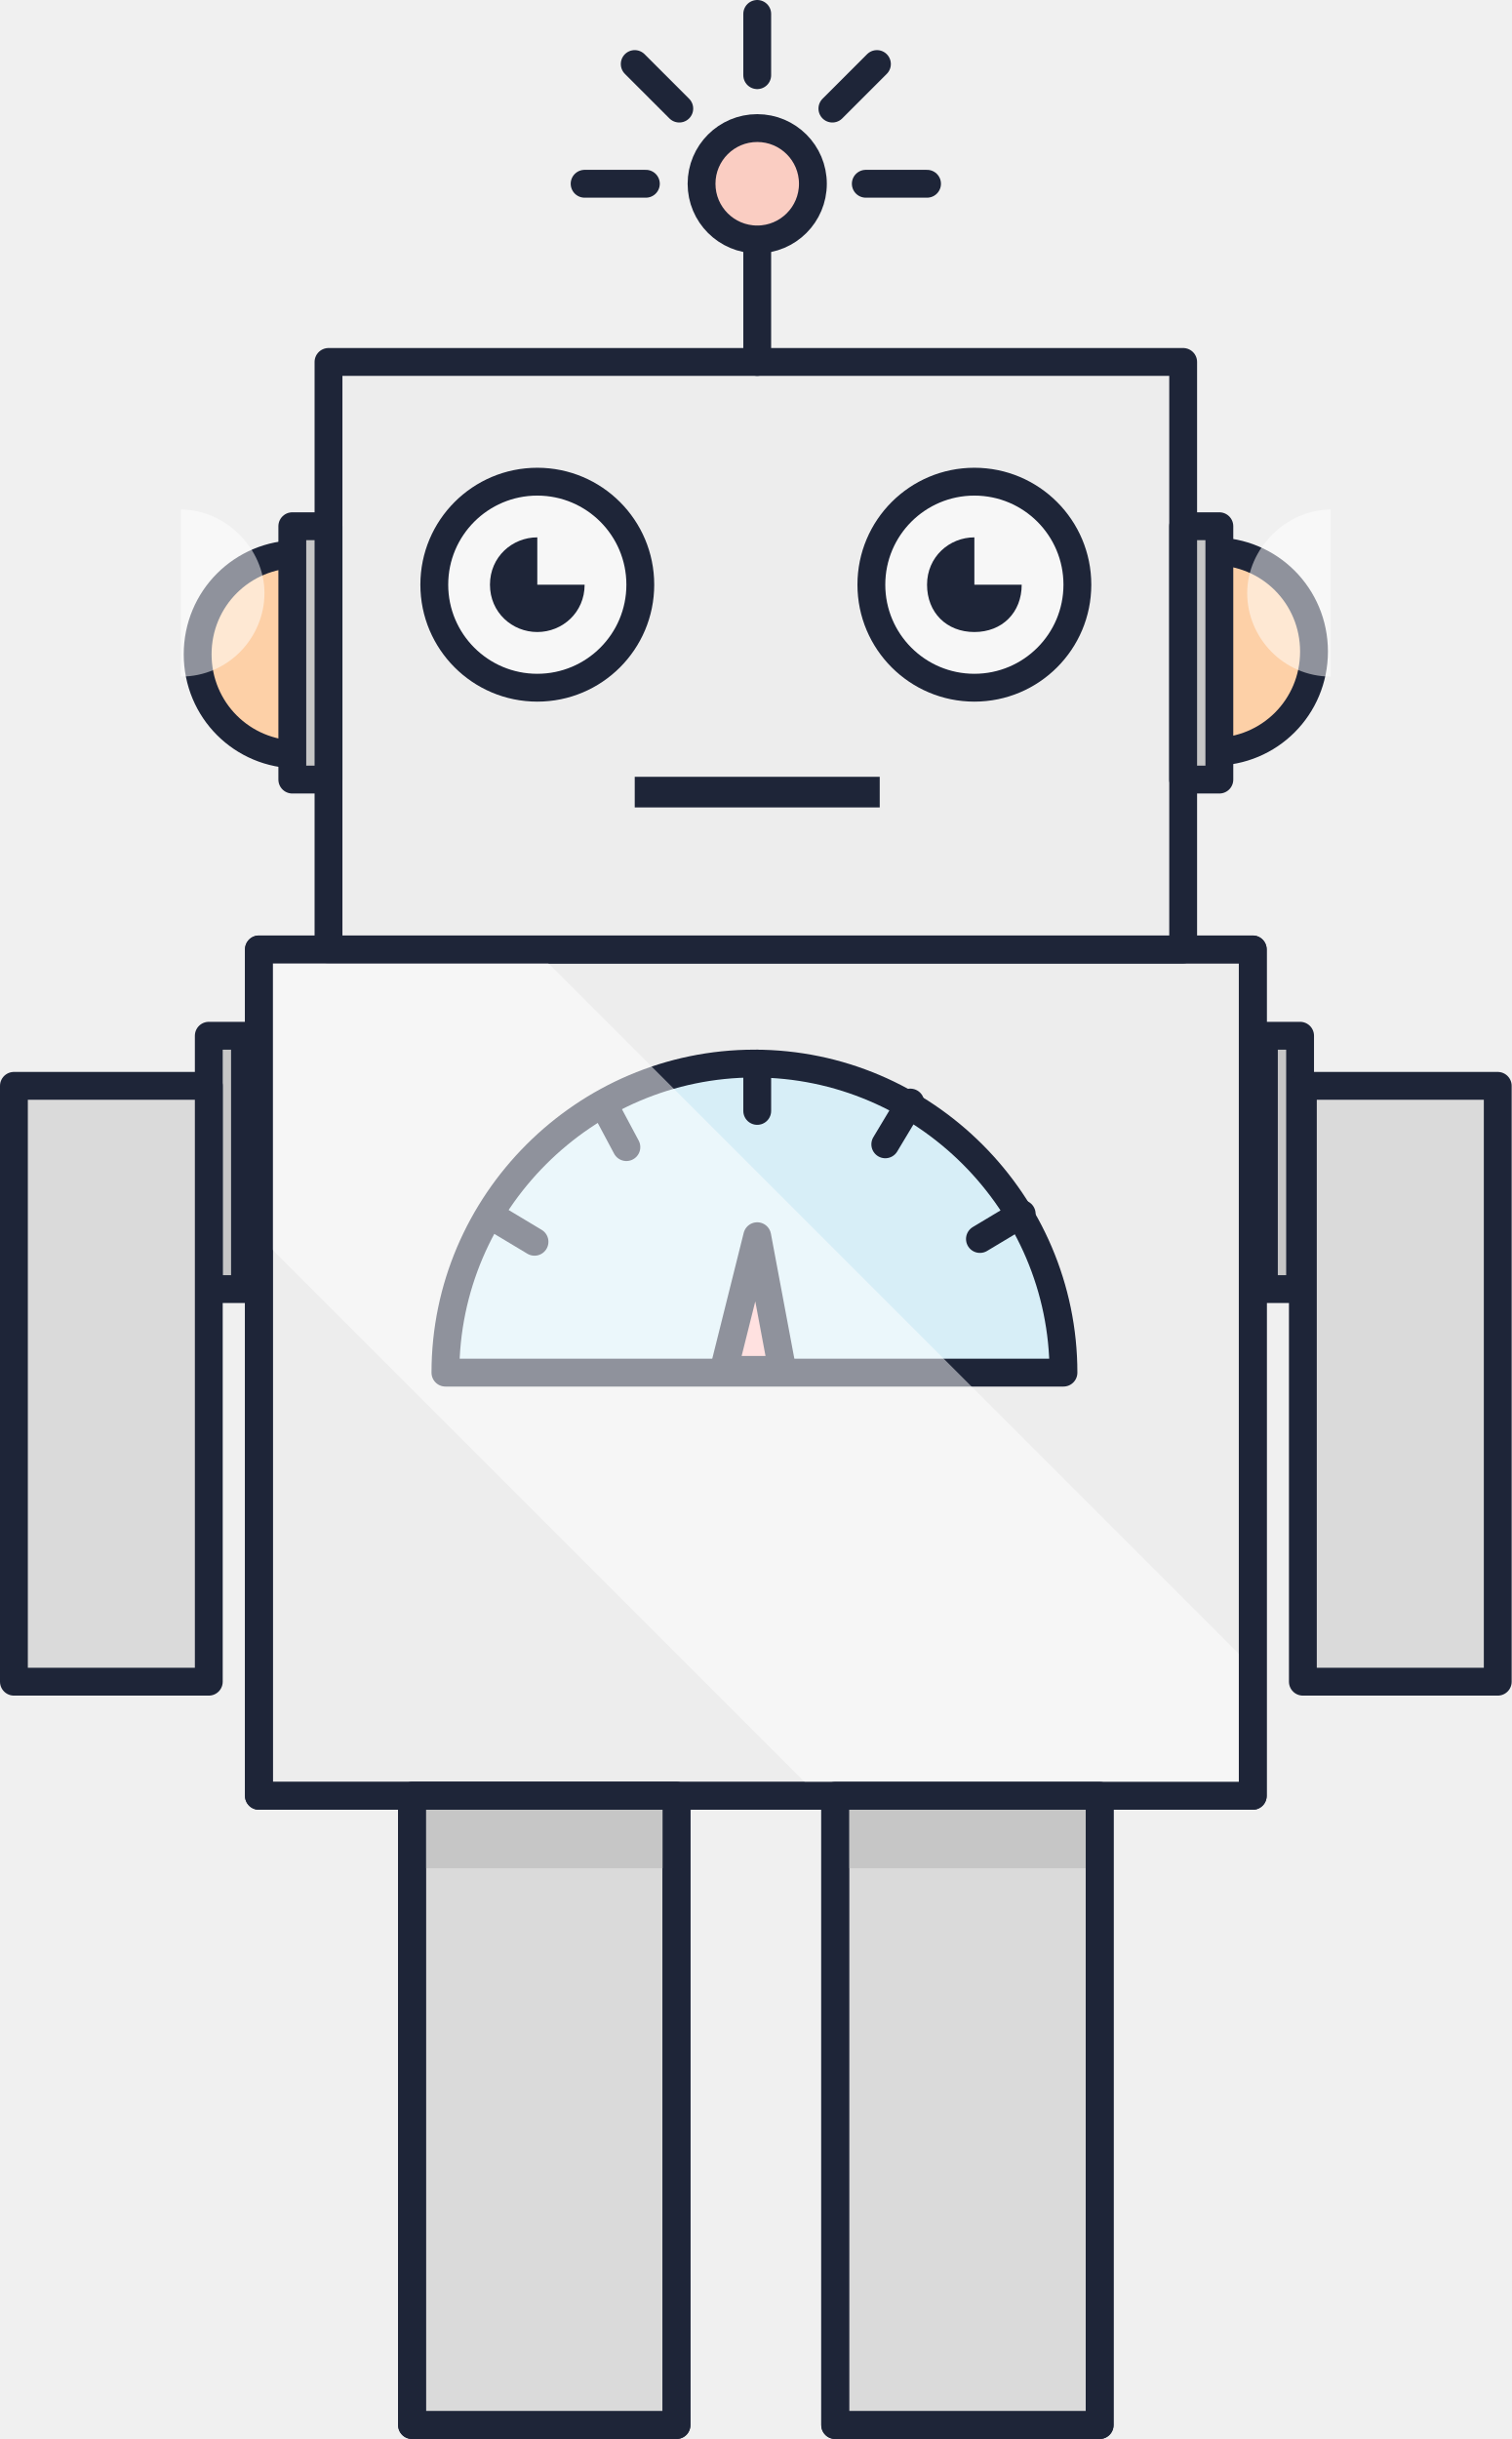
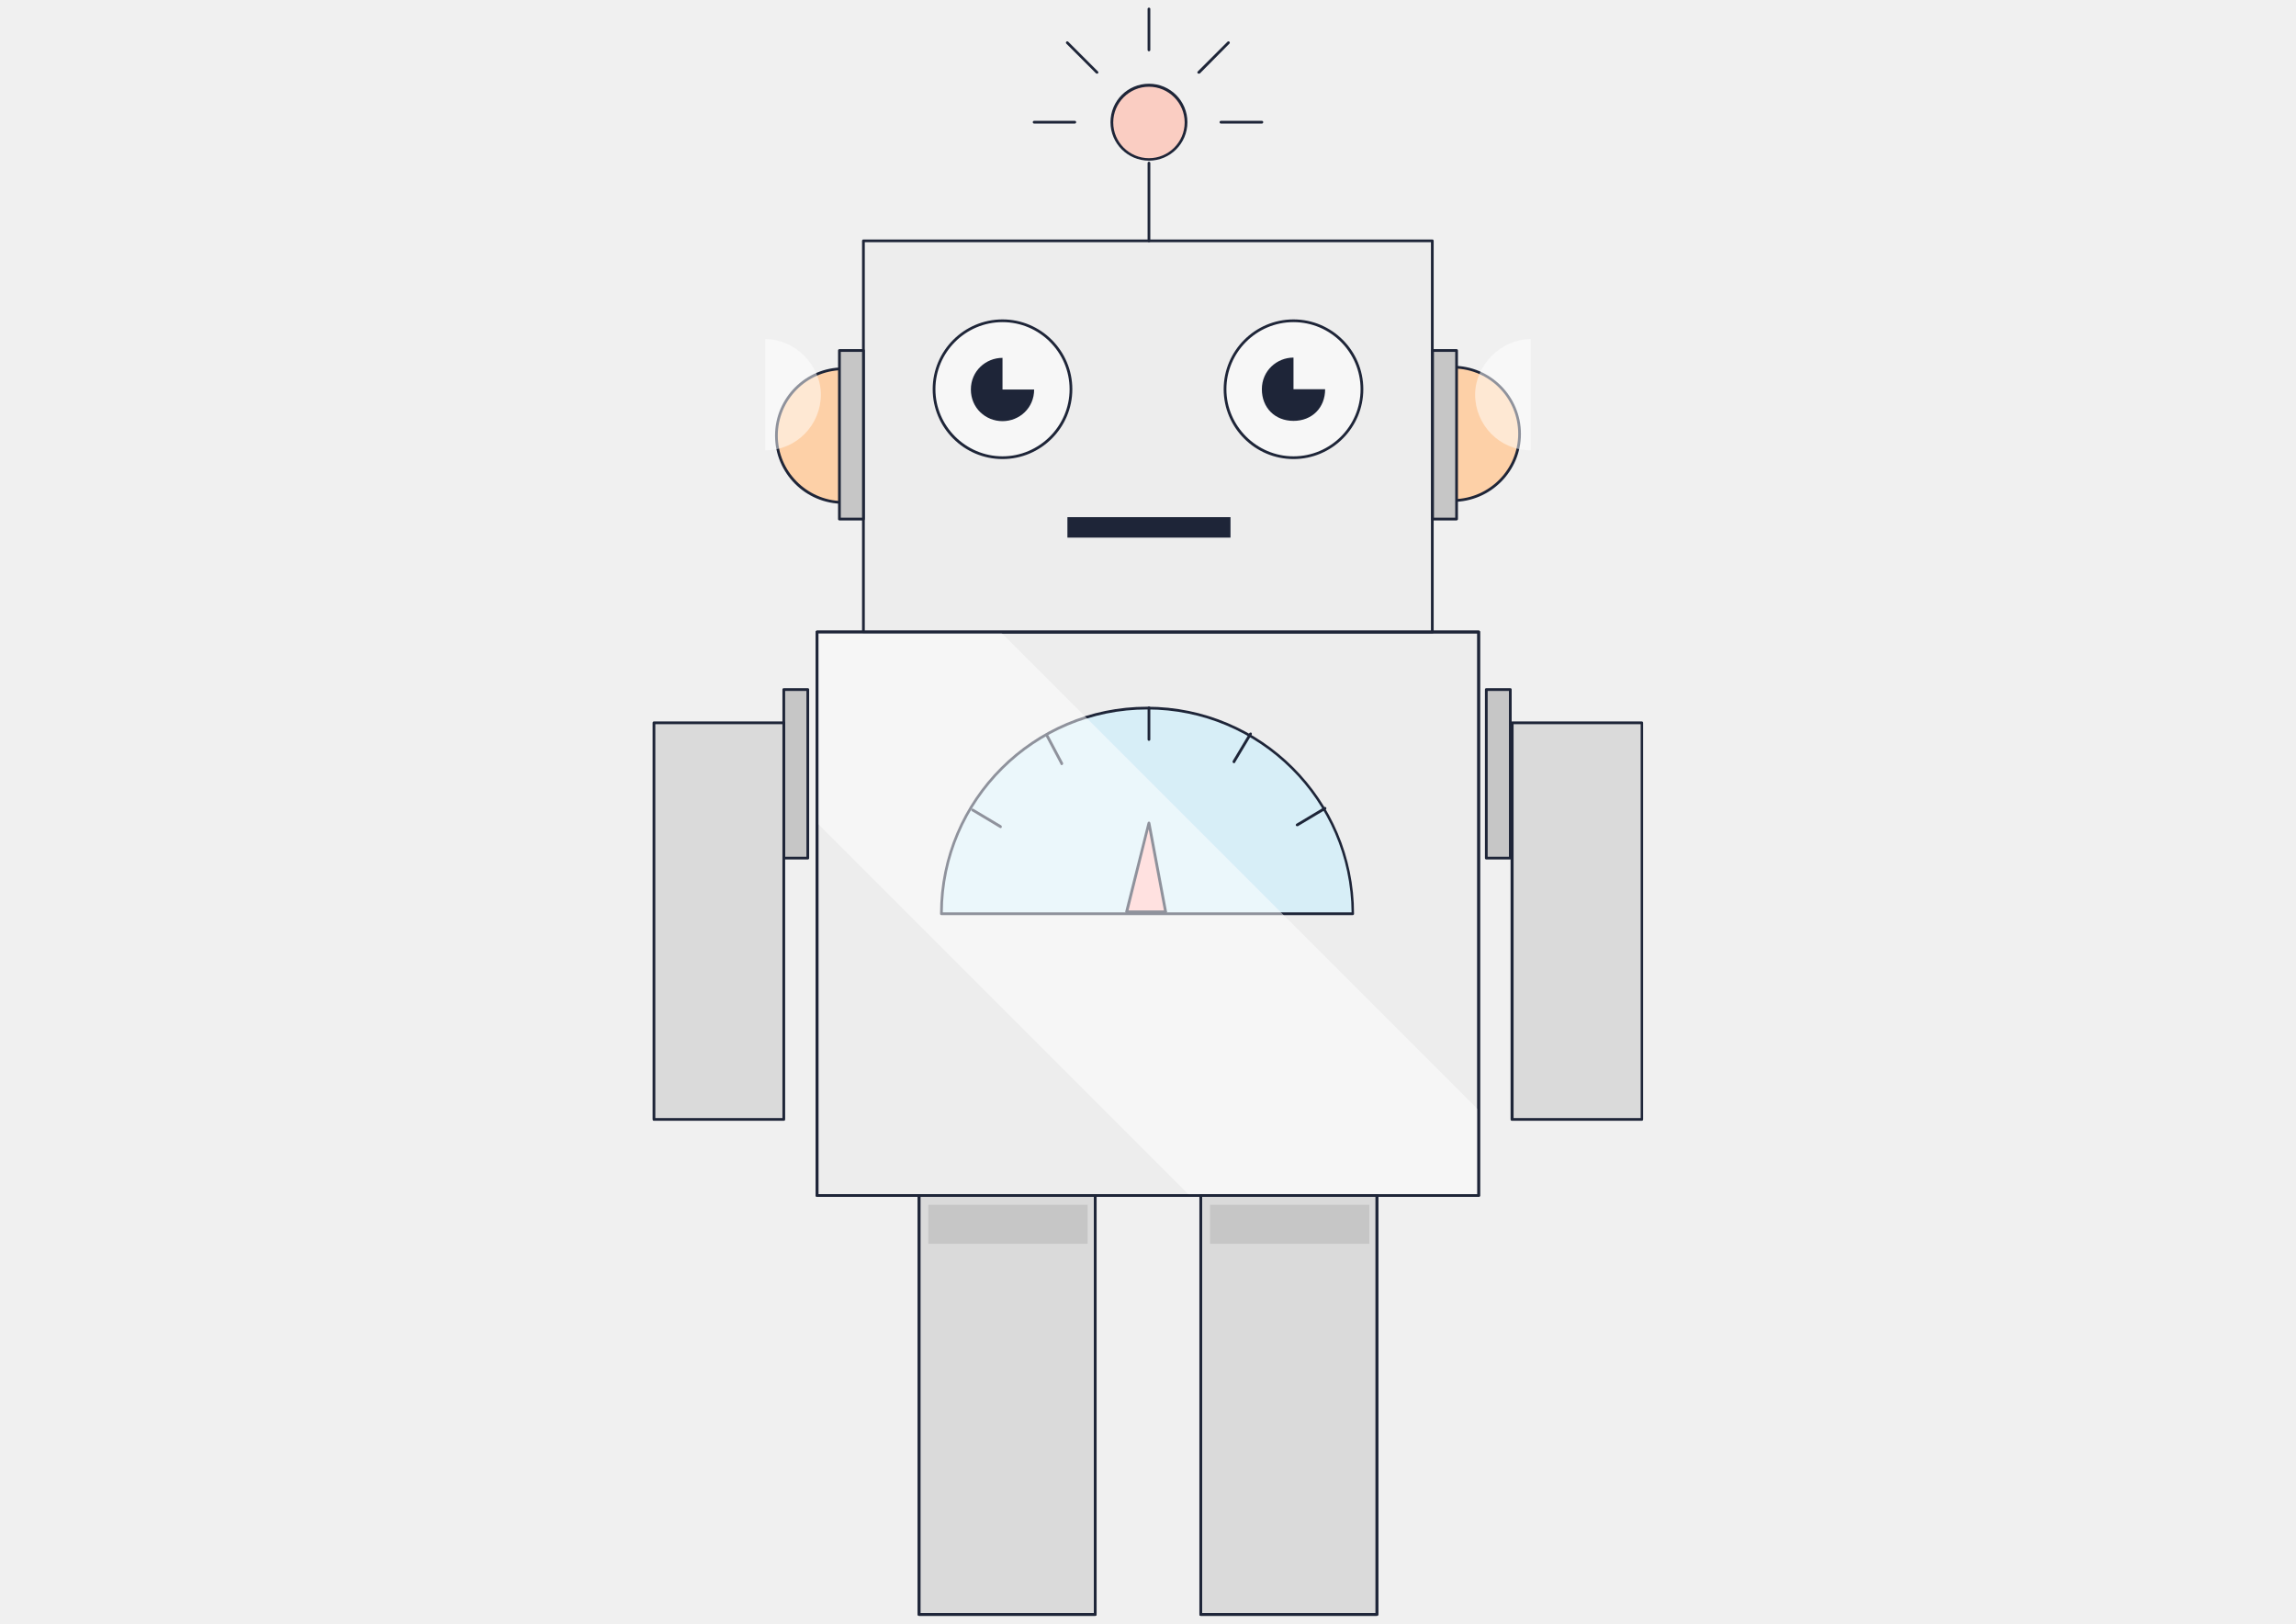
- <svg xmlns="http://www.w3.org/2000/svg" version="1.1" id="Calque_1" x="0px" y="0px" viewBox="0 0 54.3 87.6" enable-background="new 0 0 54.3 87.6" xml:space="preserve">
+ <svg xmlns="http://www.w3.org/2000/svg" version="1.1" id="Calque_1" x="0px" y="0px" viewBox="0 0 841.9 595.3" enable-background="new 0 0 841.9 595.3" xml:space="preserve">
  <g>
-     <rect x="9.3" y="34.1" fill="#EDEDED" stroke="#1E2538" stroke-linecap="round" stroke-linejoin="round" stroke-miterlimit="10" width="35.7" height="30.4" />
-     <rect x="14.8" y="64.5" fill="#DADADA" stroke="#1E2538" stroke-linecap="round" stroke-linejoin="round" stroke-miterlimit="10" width="9.5" height="22.6" />
-     <rect x="30" y="64.5" fill="#DADADA" stroke="#1E2538" stroke-linecap="round" stroke-linejoin="round" stroke-miterlimit="10" width="9.5" height="22.6" />
-     <rect x="11.8" y="13" fill="#EDEDED" stroke="#1E2538" stroke-linecap="round" stroke-linejoin="round" stroke-miterlimit="10" width="30.7" height="21.1" />
-     <rect x="22.8" y="27.9" fill="#1E2538" width="8.8" height="1.1" />
-     <circle fill="#F7F7F7" stroke="#1E2538" stroke-linecap="round" stroke-linejoin="round" stroke-miterlimit="10" cx="19.3" cy="21" r="3.7" />
-     <circle fill="#F7F7F7" stroke="#1E2538" stroke-linecap="round" stroke-linejoin="round" stroke-miterlimit="10" cx="35" cy="21" r="3.7" />
-     <path fill="#1E2538" d="M19.3,19.3c-0.9,0-1.7,0.7-1.7,1.7s0.8,1.7,1.7,1.7c0.9,0,1.7-0.7,1.7-1.7h-1.7V19.3z" />
-     <path fill="#1E2538" d="M35,21v-1.7c-0.9,0-1.7,0.7-1.7,1.7s0.7,1.7,1.7,1.7s1.7-0.7,1.7-1.7c0,0,0,0,0,0H35z" />
-     <path fill="#FDD0A7" stroke="#1E2538" stroke-linecap="round" stroke-linejoin="round" stroke-miterlimit="10" d="M10.7,27.1   c-2,0-3.6-1.6-3.6-3.6s1.6-3.6,3.6-3.6V27.1z" />
-     <path fill="#FDD0A7" stroke="#1E2538" stroke-linecap="round" stroke-linejoin="round" stroke-miterlimit="10" d="M43.6,19.8   c2,0,3.6,1.6,3.6,3.6s-1.6,3.6-3.6,3.6V19.8z" />
-     <path opacity="0.5" fill="#FFFFFF" d="M47.8,24.3c-1.7,0-3-1.4-3-3s1.4-3,3-3V24.3z" />
-     <path opacity="0.5" fill="#FFFFFF" d="M6.5,24.3c1.7,0,3-1.4,3-3s-1.4-3-3-3V24.3z" />
-     <line fill="none" stroke="#1E2538" stroke-linecap="round" stroke-linejoin="round" stroke-miterlimit="10" x1="27.2" y1="13" x2="27.2" y2="8.8" />
-     <circle fill="#FACDC2" stroke="#1E2538" stroke-linecap="round" stroke-linejoin="round" stroke-miterlimit="10" cx="27.2" cy="6.6" r="2" />
-     <line fill="none" stroke="#1E2538" stroke-linecap="round" stroke-linejoin="round" stroke-miterlimit="10" x1="27.2" y1="2.7" x2="27.2" y2="0.5" />
-     <line fill="none" stroke="#1E2538" stroke-linecap="round" stroke-linejoin="round" stroke-miterlimit="10" x1="29.9" y1="3.9" x2="31.5" y2="2.3" />
-     <line fill="none" stroke="#1E2538" stroke-linecap="round" stroke-linejoin="round" stroke-miterlimit="10" x1="31.1" y1="6.6" x2="33.3" y2="6.6" />
-     <line fill="none" stroke="#1E2538" stroke-linecap="round" stroke-linejoin="round" stroke-miterlimit="10" x1="24.4" y1="3.9" x2="22.8" y2="2.3" />
-     <line fill="none" stroke="#1E2538" stroke-linecap="round" stroke-linejoin="round" stroke-miterlimit="10" x1="23.2" y1="6.6" x2="21" y2="6.6" />
-     <rect x="42.5" y="18.9" fill="#C6C6C6" stroke="#1E2538" stroke-linecap="round" stroke-linejoin="round" stroke-miterlimit="10" width="1.3" height="9.1" />
-     <rect x="45.4" y="37.2" fill="#C6C6C6" stroke="#1E2538" stroke-linecap="round" stroke-linejoin="round" stroke-miterlimit="10" width="1.3" height="9.1" />
-     <rect x="7.5" y="37.2" fill="#C6C6C6" stroke="#1E2538" stroke-linecap="round" stroke-linejoin="round" stroke-miterlimit="10" width="1.3" height="9.1" />
-     <rect x="10.5" y="18.9" fill="#C6C6C6" stroke="#1E2538" stroke-linecap="round" stroke-linejoin="round" stroke-miterlimit="10" width="1.3" height="9.1" />
-     <rect x="46.8" y="39" fill="#DADADA" stroke="#1E2538" stroke-linecap="round" stroke-linejoin="round" stroke-miterlimit="10" width="7" height="21.4" />
-     <rect x="0.5" y="39" fill="#DADADA" stroke="#1E2538" stroke-linecap="round" stroke-linejoin="round" stroke-miterlimit="10" width="7" height="21.4" />
-     <path fill="#D7EEF7" stroke="#1E2538" stroke-linecap="round" stroke-linejoin="round" stroke-miterlimit="10" d="M16,49.3   c0-6.1,5-11.1,11.1-11.1s11.1,5,11.1,11.1H16z" />
-     <polygon fill="#FEC3C0" stroke="#1E2538" stroke-linecap="round" stroke-linejoin="round" stroke-miterlimit="10" points="26,49.2    27.2,44.4 28.1,49.2  " />
-     <line fill="none" stroke="#1E2538" stroke-linecap="round" stroke-linejoin="round" stroke-miterlimit="10" x1="27.2" y1="38.2" x2="27.2" y2="39.9" />
-     <line fill="none" stroke="#1E2538" stroke-linecap="round" stroke-linejoin="round" stroke-miterlimit="10" x1="21.7" y1="39.7" x2="22.5" y2="41.2" />
-     <line fill="none" stroke="#1E2538" stroke-linecap="round" stroke-linejoin="round" stroke-miterlimit="10" x1="17.7" y1="43.7" x2="19.2" y2="44.6" />
-     <line fill="none" stroke="#1E2538" stroke-linecap="round" stroke-linejoin="round" stroke-miterlimit="10" x1="32.7" y1="39.6" x2="31.8" y2="41.1" />
-     <line fill="none" stroke="#1E2538" stroke-linecap="round" stroke-linejoin="round" stroke-miterlimit="10" x1="36.7" y1="43.6" x2="35.2" y2="44.5" />
-     <polygon opacity="0.5" fill="#FFFFFF" points="45,59.9 19.2,34.1 9.3,34.1 9.3,44.4 29.4,64.5 45,64.5  " />
-     <rect x="9.3" y="34.1" fill="none" stroke="#1E2538" stroke-linecap="round" stroke-linejoin="round" stroke-miterlimit="10" width="35.7" height="30.4" />
-     <rect x="15.3" y="65" fill="#C6C6C6" width="8.6" height="2.1" />
-     <rect x="30.5" y="65" fill="#C6C6C6" width="8.6" height="2.1" />
-     <rect x="14.8" y="64.5" fill="none" stroke="#1E2538" stroke-linecap="round" stroke-linejoin="round" stroke-miterlimit="10" width="9.5" height="22.6" />
-     <rect x="30" y="64.5" fill="none" stroke="#1E2538" stroke-linecap="round" stroke-linejoin="round" stroke-miterlimit="10" width="9.5" height="22.6" />
+     <g>
+       <rect x="299.6" y="231.7" fill="#EDEDED" width="242.6" height="206.6" />
+       <path fill="#1E2538" d="M542.2,438.8H299.6c-0.3,0-0.5-0.2-0.5-0.5V231.7c0-0.3,0.2-0.5,0.5-0.5h242.6c0.3,0,0.5,0.2,0.5,0.5    v206.6C542.7,438.6,542.5,438.8,542.2,438.8z M300.1,437.8h241.6V232.2H300.1V437.8z" />
+     </g>
+     <g>
+       <rect x="337" y="438.3" fill="#DADADA" width="64.6" height="153.6" />
+       <path fill="#1E2538" d="M401.6,592.4H337c-0.3,0-0.5-0.2-0.5-0.5V438.3c0-0.3,0.2-0.5,0.5-0.5h64.6c0.3,0,0.5,0.2,0.5,0.5v153.6    C402.1,592.2,401.9,592.4,401.6,592.4z M337.5,591.4h63.6V438.8h-63.6V591.4z" />
+     </g>
+     <g>
+       <rect x="440.3" y="438.3" fill="#DADADA" width="64.6" height="153.6" />
+       <path fill="#1E2538" d="M504.9,592.4h-64.6c-0.3,0-0.5-0.2-0.5-0.5V438.3c0-0.3,0.2-0.5,0.5-0.5h64.6c0.3,0,0.5,0.2,0.5,0.5v153.6    C505.4,592.2,505.1,592.4,504.9,592.4z M440.8,591.4h63.6V438.8h-63.6V591.4z" />
+     </g>
+     <g>
+       <rect x="316.6" y="88.3" fill="#EDEDED" width="208.6" height="143.4" />
+       <path fill="#1E2538" d="M525.3,232.2H316.6c-0.3,0-0.5-0.2-0.5-0.5V88.3c0-0.3,0.2-0.5,0.5-0.5h208.6c0.3,0,0.5,0.2,0.5,0.5v143.4    C525.8,232,525.5,232.2,525.3,232.2z M317.1,231.2h207.6V88.8H317.1V231.2z" />
+     </g>
+     <g>
+       <rect x="391.4" y="189.6" fill="#1E2538" width="59.8" height="7.5" />
+     </g>
+     <g>
+       <circle fill="#F7F7F7" cx="367.6" cy="142.7" r="25.1" />
+       <path fill="#1E2538" d="M367.6,168.3c-14.1,0-25.6-11.5-25.6-25.6c0-14.1,11.5-25.6,25.6-25.6c14.1,0,25.6,11.5,25.6,25.6    C393.2,156.8,381.7,168.3,367.6,168.3z M367.6,118.1c-13.6,0-24.6,11.1-24.6,24.6s11.1,24.6,24.6,24.6s24.6-11.1,24.6-24.6    S381.2,118.1,367.6,118.1z" />
+     </g>
+     <g>
+       <circle fill="#F7F7F7" cx="474.3" cy="142.7" r="25.1" />
+       <path fill="#1E2538" d="M474.3,168.3c-14.1,0-25.6-11.5-25.6-25.6c0-14.1,11.5-25.6,25.6-25.6s25.6,11.5,25.6,25.6    C499.9,156.8,488.4,168.3,474.3,168.3z M474.3,118.1c-13.6,0-24.6,11.1-24.6,24.6s11.1,24.6,24.6,24.6c13.6,0,24.6-11.1,24.6-24.6    S487.9,118.1,474.3,118.1z" />
+     </g>
+     <g>
+       <path fill="#1E2538" d="M367.6,131.2c-6.1,0-11.6,4.8-11.6,11.6c0,6.8,5.4,11.6,11.6,11.6s11.6-4.8,11.6-11.6h-11.6V131.2z" />
+     </g>
+     <g>
+       <path fill="#1E2538" d="M474.3,142.7v-11.6c-6.1,0-11.6,4.8-11.6,11.6c0,6.8,4.8,11.6,11.6,11.6c6.8,0,11.6-4.8,11.6-11.6l0,0    H474.3z" />
+     </g>
+     <g>
+       <path fill="#FDD0A7" d="M309.2,184.2c-13.6,0-24.5-10.9-24.5-24.5c0-13.6,10.9-24.5,24.5-24.5V184.2z" />
+       <path fill="#1E2538" d="M309.2,184.7c-13.8,0-25-11.2-25-25c0-13.8,11.2-25,25-25c0.3,0,0.5,0.2,0.5,0.5v48.9    C309.7,184.4,309.4,184.7,309.2,184.7z M308.7,135.7c-13,0.3-23.5,10.9-23.5,24c0,13,10.5,23.7,23.5,24V135.7z" />
+     </g>
+     <g>
+       <path fill="#FDD0A7" d="M532.7,134.5c13.6,0,24.5,10.9,24.5,24.5s-10.9,24.5-24.5,24.5V134.5z" />
+       <path fill="#1E2538" d="M532.7,184c-0.3,0-0.5-0.2-0.5-0.5v-48.9c0-0.3,0.2-0.5,0.5-0.5c13.8,0,25,11.2,25,25    C557.7,172.8,546.5,184,532.7,184z M533.2,135.1V183c13-0.3,23.5-10.9,23.5-24C556.7,146,546.2,135.3,533.2,135.1z" />
+     </g>
+     <g opacity="0.5" enable-background="new    ">
+       <path fill="#FFFFFF" d="M561.3,165.1c-11.6,0-20.4-9.5-20.4-20.4s9.5-20.4,20.4-20.4V165.1z" />
+     </g>
+     <g opacity="0.5" enable-background="new    ">
+       <path fill="#FFFFFF" d="M280.6,165.1c11.6,0,20.4-9.5,20.4-20.4s-9.5-20.4-20.4-20.4V165.1z" />
+     </g>
+     <g>
+       <path fill="#1E2538" d="M421.3,88.8c-0.3,0-0.5-0.2-0.5-0.5V59.8c0-0.3,0.2-0.5,0.5-0.5s0.5,0.2,0.5,0.5v28.5    C421.8,88.6,421.6,88.8,421.3,88.8z" />
+     </g>
+     <g>
+       <circle fill="#FACDC2" cx="421.3" cy="44.8" r="13.6" />
+       <path fill="#1E2538" d="M421.3,58.9c-7.8,0-14.1-6.3-14.1-14.1s6.3-14.1,14.1-14.1c7.8,0,14.1,6.3,14.1,14.1    S429.1,58.9,421.3,58.9z M421.3,31.8c-7.2,0-13.1,5.9-13.1,13.1s5.9,13.1,13.1,13.1s13.1-5.9,13.1-13.1S428.5,31.8,421.3,31.8z" />
+     </g>
+     <g>
+       <path fill="#1E2538" d="M421.3,18.8c-0.3,0-0.5-0.2-0.5-0.5v-15c0-0.3,0.2-0.5,0.5-0.5s0.5,0.2,0.5,0.5v15    C421.8,18.6,421.6,18.8,421.3,18.8z" />
+     </g>
+     <g>
+       <path fill="#1E2538" d="M439.6,27c-0.1,0-0.3,0-0.4-0.1c-0.2-0.2-0.2-0.5,0-0.7l10.9-10.9c0.2-0.2,0.5-0.2,0.7,0s0.2,0.5,0,0.7    L440,26.9C439.9,27,439.8,27,439.6,27z" />
+     </g>
+     <g>
+       <path fill="#1E2538" d="M462.7,45.3h-15c-0.3,0-0.5-0.2-0.5-0.5s0.2-0.5,0.5-0.5h15c0.3,0,0.5,0.2,0.5,0.5S463,45.3,462.7,45.3z" />
+     </g>
+     <g>
+       <path fill="#1E2538" d="M402.3,27c-0.1,0-0.3,0-0.4-0.1L391,16c-0.2-0.2-0.2-0.5,0-0.7s0.5-0.2,0.7,0l10.9,10.9    c0.2,0.2,0.2,0.5,0,0.7C402.5,27,402.4,27,402.3,27z" />
+     </g>
+     <g>
+       <path fill="#1E2538" d="M394.1,45.3h-14.9c-0.3,0-0.5-0.2-0.5-0.5s0.2-0.5,0.5-0.5h14.9c0.3,0,0.5,0.2,0.5,0.5    S394.4,45.3,394.1,45.3z" />
+     </g>
+     <g>
+       <rect x="525.3" y="128.4" fill="#C6C6C6" width="8.8" height="61.8" />
+       <path fill="#1E2538" d="M534.1,190.8h-8.8c-0.3,0-0.5-0.2-0.5-0.5v-61.8c0-0.3,0.2-0.5,0.5-0.5h8.8c0.3,0,0.5,0.2,0.5,0.5v61.8    C534.6,190.5,534.4,190.8,534.1,190.8z M525.8,189.8h7.8v-60.8h-7.8V189.8z" />
+     </g>
+     <g>
+       <rect x="545" y="252.8" fill="#C6C6C6" width="8.8" height="61.8" />
+       <path fill="#1E2538" d="M553.8,315.1H545c-0.3,0-0.5-0.2-0.5-0.5v-61.8c0-0.3,0.2-0.5,0.5-0.5h8.8c0.3,0,0.5,0.2,0.5,0.5v61.8    C554.3,314.9,554.1,315.1,553.8,315.1z M545.5,314.1h7.8v-60.8h-7.8V314.1z" />
+     </g>
+     <g>
+       <rect x="287.4" y="252.8" fill="#C6C6C6" width="8.8" height="61.8" />
+       <path fill="#1E2538" d="M296.2,315.1h-8.8c-0.3,0-0.5-0.2-0.5-0.5v-61.8c0-0.3,0.2-0.5,0.5-0.5h8.8c0.3,0,0.5,0.2,0.5,0.5v61.8    C296.7,314.9,296.5,315.1,296.2,315.1z M287.9,314.1h7.8v-60.8h-7.8V314.1z" />
+     </g>
+     <g>
+       <rect x="307.8" y="128.4" fill="#C6C6C6" width="8.8" height="61.8" />
+       <path fill="#1E2538" d="M316.6,190.8h-8.8c-0.3,0-0.5-0.2-0.5-0.5v-61.8c0-0.3,0.2-0.5,0.5-0.5h8.8c0.3,0,0.5,0.2,0.5,0.5v61.8    C317.1,190.5,316.9,190.8,316.6,190.8z M308.3,189.8h7.8v-60.8h-7.8V189.8z" />
+     </g>
+     <g>
+       <rect x="554.5" y="265" fill="#DADADA" width="47.6" height="145.4" />
+       <path fill="#1E2538" d="M602,410.9h-47.6c-0.3,0-0.5-0.2-0.5-0.5V265c0-0.3,0.2-0.5,0.5-0.5H602c0.3,0,0.5,0.2,0.5,0.5v145.4    C602.5,410.7,602.3,410.9,602,410.9z M555,409.9h46.6V265.5H555V409.9z" />
+     </g>
+     <g>
+       <rect x="239.8" y="265" fill="#DADADA" width="47.6" height="145.4" />
+       <path fill="#1E2538" d="M287.4,410.9h-47.6c-0.3,0-0.5-0.2-0.5-0.5V265c0-0.3,0.2-0.5,0.5-0.5h47.6c0.3,0,0.5,0.2,0.5,0.5v145.4    C287.9,410.7,287.7,410.9,287.4,410.9z M240.3,409.9h46.6V265.5h-46.6V409.9z" />
+     </g>
+     <g>
+       <path fill="#D7EEF7" d="M345.2,335c0-41.5,34-75.4,75.4-75.4s75.4,34,75.4,75.4L345.2,335L345.2,335z" />
+       <path fill="#1E2538" d="M496,335.5H345.2c-0.3,0-0.5-0.2-0.5-0.5c0-41.9,34.1-75.9,75.9-75.9c41.9,0,75.9,34.1,75.9,75.9    C496.5,335.3,496.3,335.5,496,335.5z M345.7,334.5h149.9c-0.3-41.1-33.8-74.4-74.9-74.4C379.5,260.1,345.9,293.4,345.7,334.5z" />
+     </g>
+     <g>
+       <polygon fill="#FEC3C0" points="413.1,334.3 421.3,301.7 427.4,334.3   " />
+       <path fill="#1E2538" d="M427.4,334.8C427.4,334.8,427.4,334.8,427.4,334.8h-14.3c-0.2,0-0.3-0.1-0.4-0.2s-0.1-0.3-0.1-0.4    l8.2-32.6c0.1-0.2,0.3-0.4,0.5-0.4c0.2,0,0.4,0.2,0.5,0.4l6.1,32.5c0,0.1,0.1,0.1,0.1,0.2C427.9,334.6,427.7,334.8,427.4,334.8z     M413.8,333.8h13l-5.6-29.8L413.8,333.8z" />
+     </g>
+     <g>
+       <path fill="#1E2538" d="M421.3,271.6c-0.3,0-0.5-0.2-0.5-0.5v-11.6c0-0.3,0.2-0.5,0.5-0.5s0.5,0.2,0.5,0.5v11.6    C421.8,271.4,421.6,271.6,421.3,271.6z" />
+     </g>
+     <g>
+       <path fill="#1E2538" d="M389.3,280.5c-0.2,0-0.4-0.1-0.4-0.3l-5.4-10.2c-0.1-0.2,0-0.5,0.2-0.7c0.2-0.1,0.5,0,0.7,0.2l5.4,10.2    c0.1,0.2,0,0.5-0.2,0.7C389.5,280.5,389.4,280.5,389.3,280.5z" />
+     </g>
+     <g>
+       <path fill="#1E2538" d="M366.9,303.6c-0.1,0-0.2,0-0.3-0.1l-10.2-6.1c-0.2-0.1-0.3-0.4-0.2-0.7c0.1-0.2,0.4-0.3,0.7-0.2l10.2,6.1    c0.2,0.1,0.3,0.4,0.2,0.7C367.3,303.5,367.1,303.6,366.9,303.6z" />
+     </g>
+     <g>
+       <path fill="#1E2538" d="M452.5,279.8c-0.1,0-0.2,0-0.3-0.1c-0.2-0.1-0.3-0.4-0.2-0.7l6.1-10.2c0.1-0.2,0.5-0.3,0.7-0.2    c0.2,0.1,0.3,0.4,0.2,0.7l-6.1,10.2C452.9,279.7,452.7,279.8,452.5,279.8z" />
+     </g>
+     <g>
+       <path fill="#1E2538" d="M475.6,302.9c-0.2,0-0.3-0.1-0.4-0.2c-0.1-0.2-0.1-0.5,0.2-0.7l10.2-6.1c0.2-0.1,0.5-0.1,0.7,0.2    c0.1,0.2,0.1,0.5-0.2,0.7l-10.2,6.1C475.8,302.9,475.7,302.9,475.6,302.9z" />
+     </g>
+     <g opacity="0.5" enable-background="new    ">
+       <polygon fill="#FFFFFF" points="542.2,407 366.9,231.7 299.6,231.7 299.6,301.7 436.2,438.3 542.2,438.3   " />
+     </g>
+     <g>
+       <path fill="#1E2538" d="M542.2,438.8H299.6c-0.3,0-0.5-0.2-0.5-0.5V231.7c0-0.3,0.2-0.5,0.5-0.5h242.6c0.3,0,0.5,0.2,0.5,0.5    v206.6C542.7,438.6,542.5,438.8,542.2,438.8z M300.1,437.8h241.6V232.2H300.1V437.8z" />
+     </g>
+     <g>
+       <rect x="340.4" y="441.7" fill="#C6C6C6" width="58.4" height="14.3" />
+     </g>
+     <g>
+       <rect x="443.7" y="441.7" fill="#C6C6C6" width="58.4" height="14.3" />
+     </g>
+     <g>
+       <path fill="#1E2538" d="M401.6,592.4H337c-0.3,0-0.5-0.2-0.5-0.5V438.3c0-0.3,0.2-0.5,0.5-0.5h64.6c0.3,0,0.5,0.2,0.5,0.5v153.6    C402.1,592.2,401.9,592.4,401.6,592.4z M337.5,591.4h63.6V438.8h-63.6V591.4z" />
+     </g>
+     <g>
+       <path fill="#1E2538" d="M504.9,592.4h-64.6c-0.3,0-0.5-0.2-0.5-0.5V438.3c0-0.3,0.2-0.5,0.5-0.5h64.6c0.3,0,0.5,0.2,0.5,0.5v153.6    C505.4,592.2,505.1,592.4,504.9,592.4z M440.8,591.4h63.6V438.8h-63.6V591.4z" />
+     </g>
  </g>
</svg>
